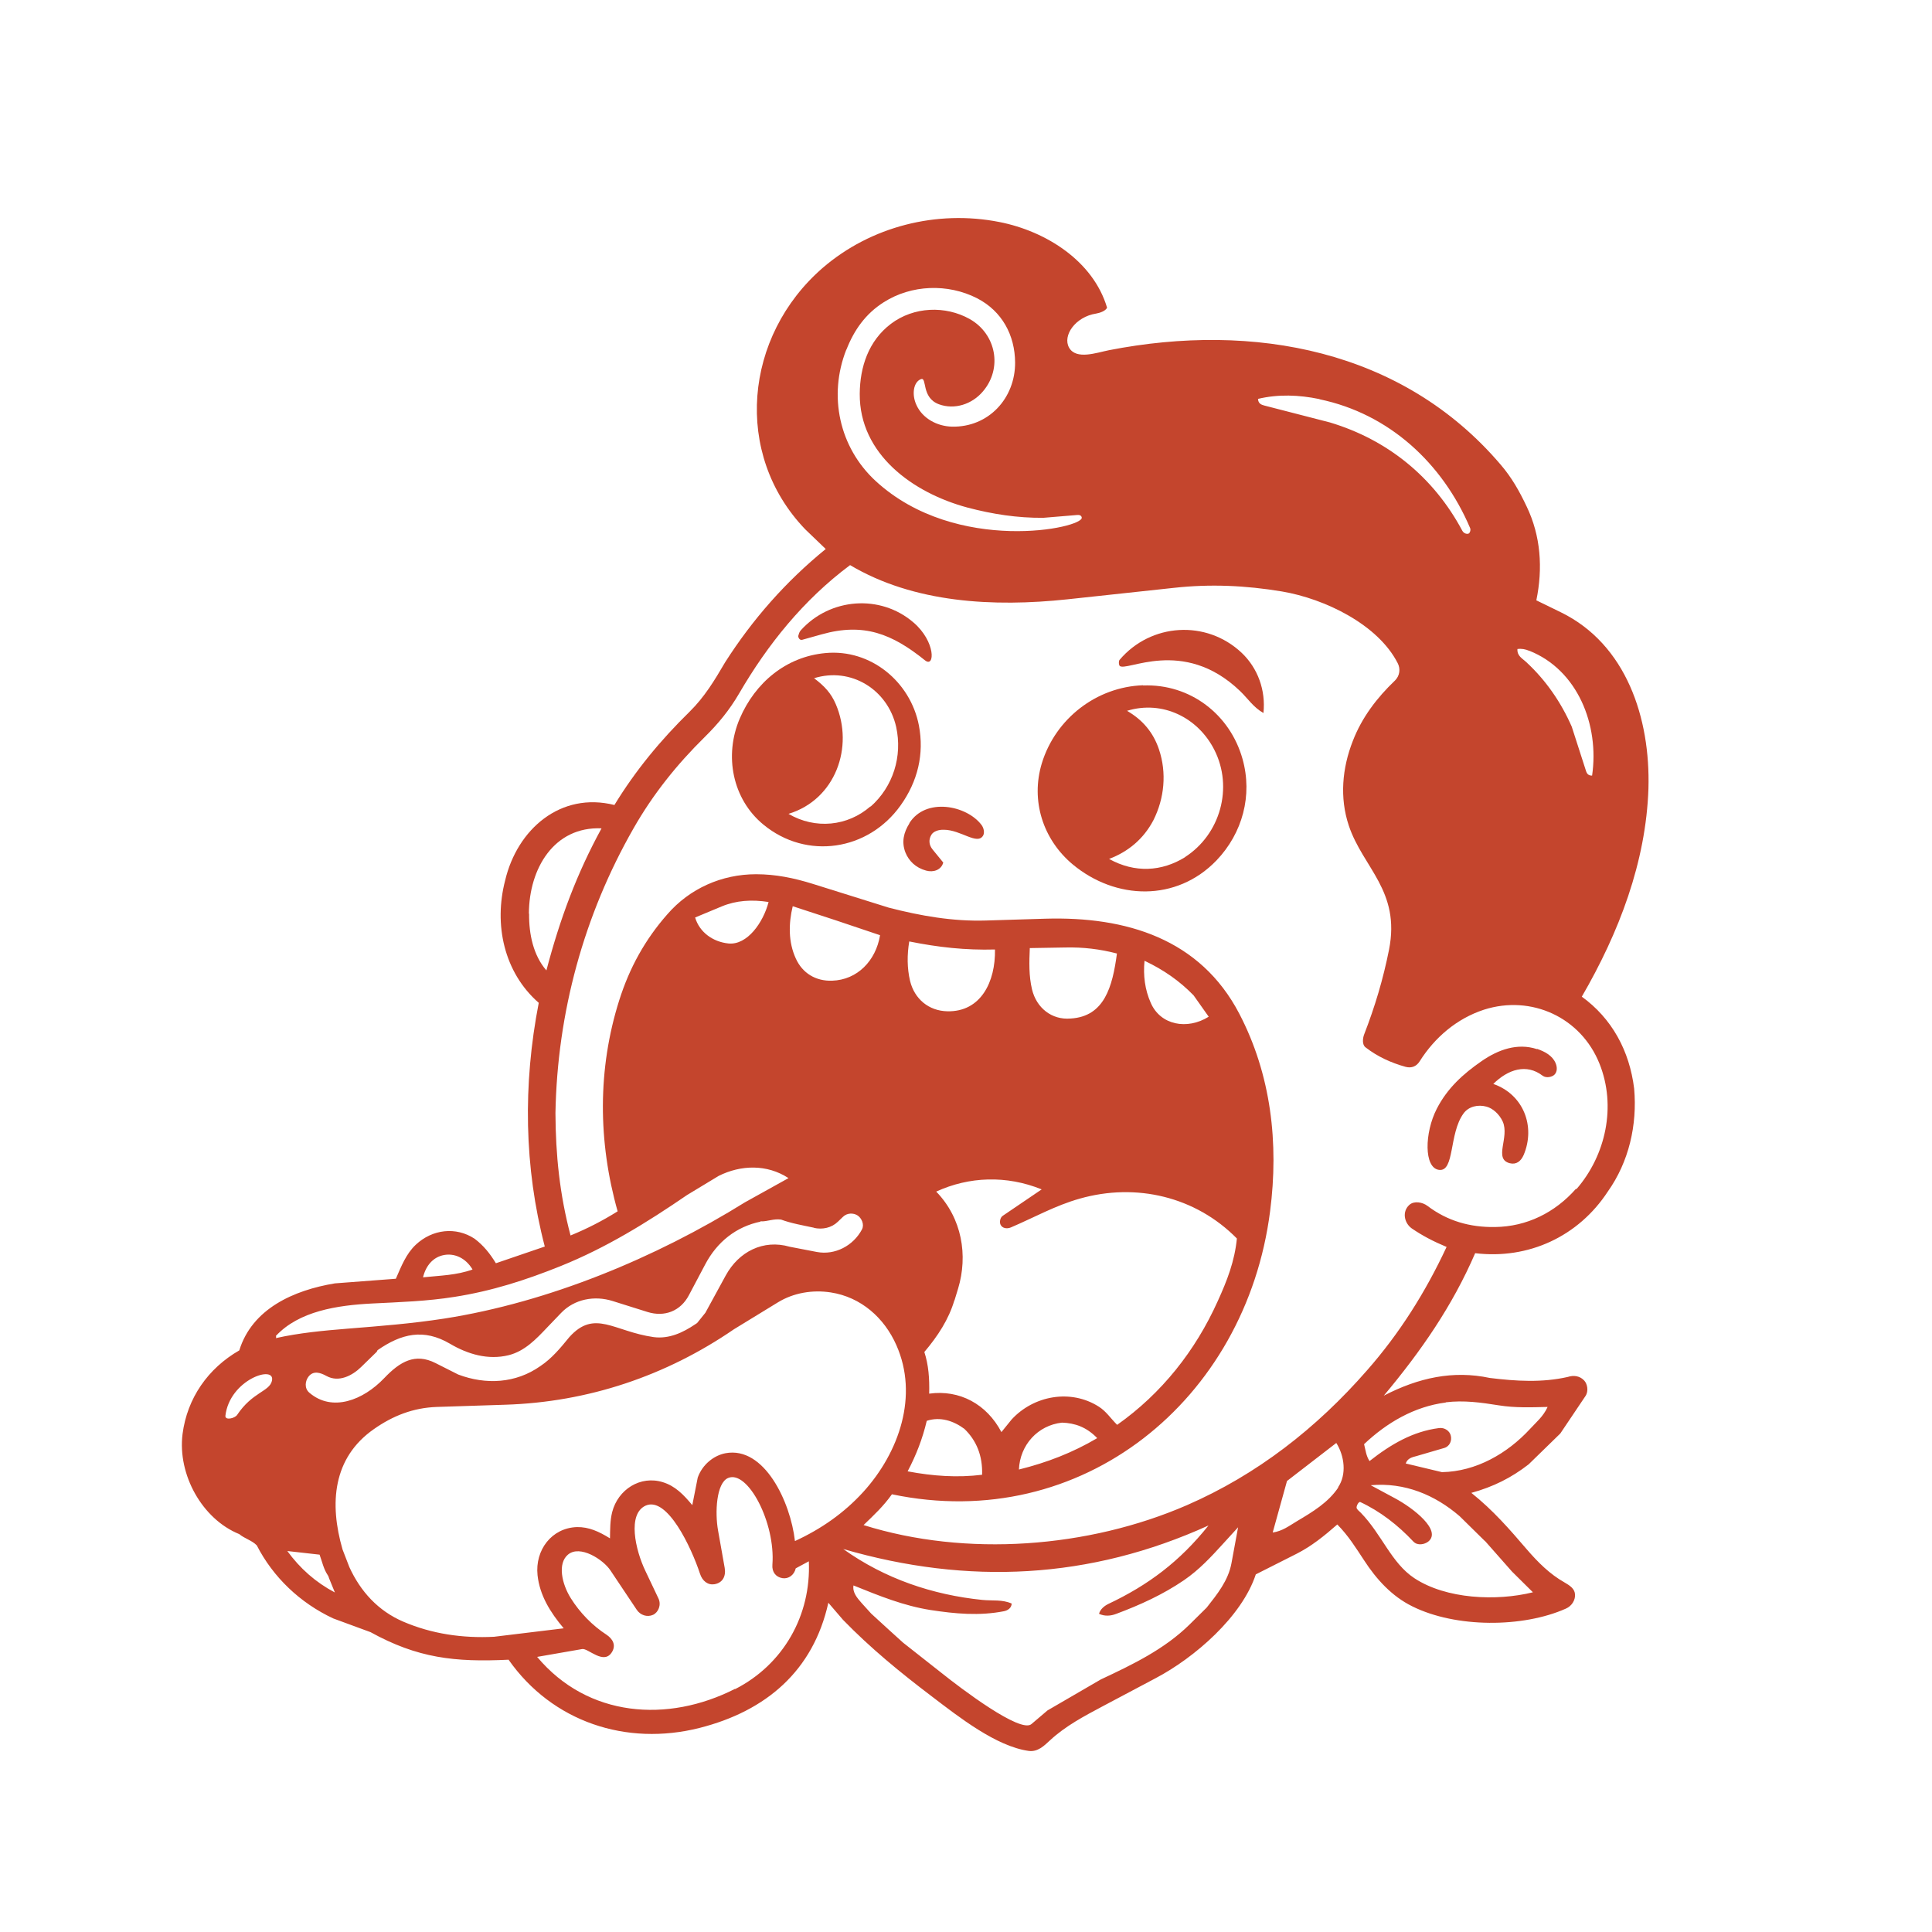
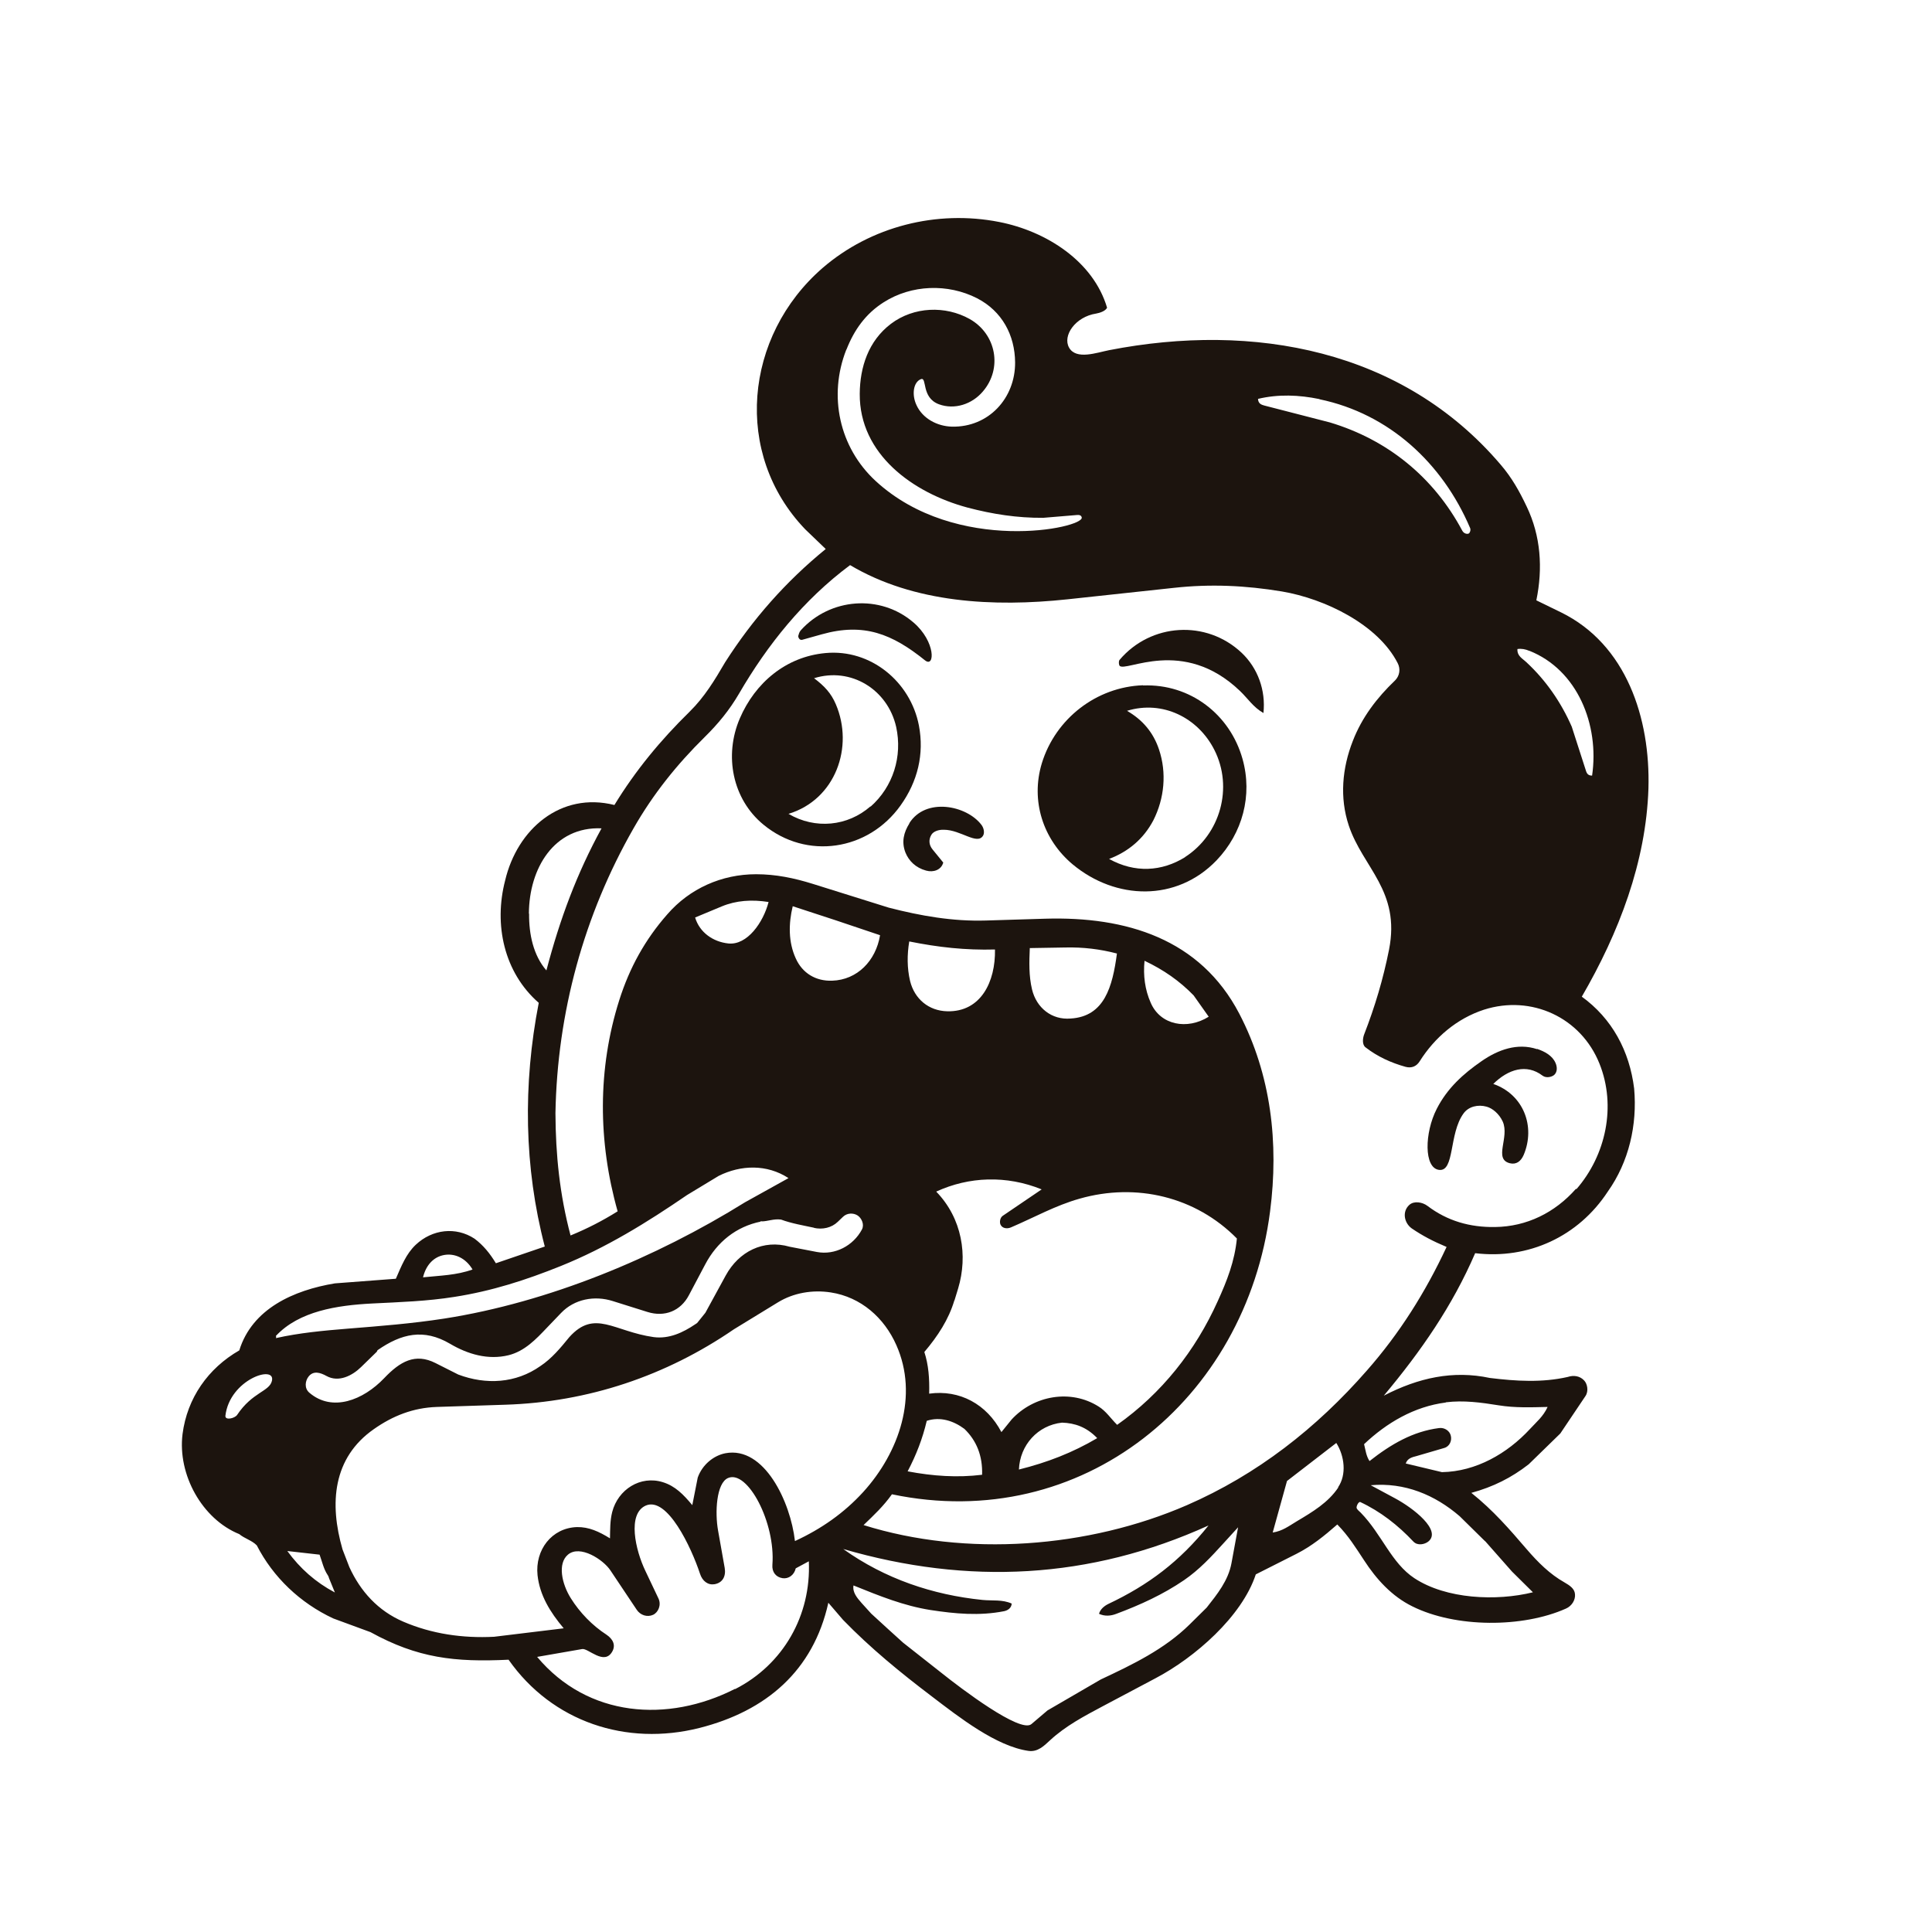
<svg xmlns="http://www.w3.org/2000/svg" viewBox="0 0 96 96">
  <defs>
    <style>
      .cls-1 {
-         fill: #c4452d;
+         fill: #1c140e;
      }
    </style>
  </defs>
  <path class="cls-1" d="M78.59,49.54c1.86-3.2,3.2-6.71,3.32-10.36.1-3.5-1.1-7.16-4.34-8.75l-1.23-.6c.33-1.6.22-3.2-.48-4.66-.36-.76-.74-1.44-1.3-2.09-4.87-5.71-12.27-7.08-19.45-5.68-.61.12-1.64.5-1.99-.13-.33-.59.31-1.53,1.35-1.69.17-.03.46-.12.54-.29-.68-2.3-3.01-3.8-5.36-4.26-3.1-.61-6.38.22-8.77,2.28-3.91,3.39-4.46,9.25-.87,12.99l1.02.98c-1.99,1.62-3.64,3.5-5,5.63-.52.89-1.02,1.72-1.76,2.45-1.44,1.41-2.69,2.92-3.74,4.64-2.67-.67-4.83,1.2-5.43,3.75-.57,2.19-.06,4.57,1.67,6.08-.79,4.06-.73,8.17.3,12.11l-2.43.83c-.29-.48-.62-.89-1.06-1.22-.93-.61-2.1-.47-2.92.3-.48.45-.72,1.07-.99,1.69l-3.03.23c-2.05.34-4.11,1.26-4.75,3.33-1.55.89-2.59,2.37-2.82,4.16-.25,2.01.97,4.22,2.82,4.97.26.22.63.31.87.56.81,1.58,2.15,2.86,3.8,3.63l1.85.68c2.34,1.29,4.18,1.5,6.86,1.37,2.17,3.09,5.85,4.31,9.49,3.39,3.31-.84,5.65-2.84,6.4-6.22l.73.85c1.37,1.41,2.85,2.62,4.42,3.81,1.35,1.03,3.19,2.47,4.79,2.7.46.07.78-.25,1.08-.53.77-.71,1.68-1.19,2.6-1.68l2.64-1.4c1.94-1.02,4.29-3.06,4.98-5.16l2.02-1.02c.75-.38,1.38-.89,2.03-1.46.56.57.92,1.16,1.33,1.78.61.94,1.38,1.79,2.4,2.29,2.15,1.07,5.48,1.07,7.63.11.3-.13.48-.44.45-.72-.02-.27-.26-.43-.52-.58-.73-.41-1.32-1-1.88-1.65-.85-.99-1.66-1.93-2.75-2.8,1.09-.3,1.99-.75,2.85-1.42l1.57-1.53,1.25-1.86c.17-.25.09-.61-.06-.77-.21-.23-.52-.28-.82-.18-1.28.29-2.56.21-3.87.05-1.83-.39-3.55-.01-5.27.88,1.85-2.21,3.41-4.46,4.54-7.08,2.65.32,5.13-.83,6.59-3.06,1.05-1.48,1.47-3.31,1.31-5.12-.23-1.86-1.09-3.48-2.62-4.58ZM76,32.34c2.38.95,3.48,3.67,3.11,6.2-.25,0-.28-.16-.34-.35l-.67-2.08c-.53-1.21-1.28-2.3-2.25-3.2-.21-.2-.47-.31-.45-.66.21-.03.4.01.59.09ZM65.57,19.84c3.46.72,6.11,3.18,7.48,6.4.04.1-.01.24-.07.27-.07.04-.24.01-.32-.14-1.42-2.66-3.71-4.52-6.58-5.38l-3.26-.84c-.15-.04-.3-.1-.31-.33,1.01-.24,2.03-.2,3.05.01ZM42.06,17.37c.38-.97.95-1.78,1.85-2.35,1.38-.88,3.19-.94,4.64-.2,1.24.64,1.88,1.83,1.89,3.19.01,1.78-1.32,3.23-3.14,3.19-.74-.02-1.46-.41-1.76-1.07-.25-.53-.15-1.15.22-1.29.32-.12,0,.92.9,1.25.77.28,1.64,0,2.18-.64.98-1.14.67-2.85-.66-3.6-1.2-.67-2.77-.62-3.91.24-1.12.85-1.54,2.15-1.55,3.48-.02,3,2.64,4.92,5.35,5.65,1.25.33,2.48.52,3.77.51l1.68-.14c.12-.01.21.02.23.12.14.53-6.23,1.88-10.24-1.81-1.81-1.67-2.36-4.23-1.46-6.52ZM26.28,45.4c.01-2.26,1.26-4.34,3.61-4.24-1.23,2.25-2.06,4.48-2.74,7.06-.65-.75-.87-1.8-.86-2.82ZM22.07,62.36c.5-.09,1.06.13,1.41.72-.8.29-1.61.3-2.46.39.14-.58.5-1.01,1.05-1.11ZM13.51,68.62c-.13.53-.97.55-1.73,1.69-.12.17-.6.28-.58.04.21-1.81,2.52-2.56,2.31-1.73ZM13.71,66.38c1.15-1.23,3.03-1.52,4.78-1.61,1.39-.07,2.72-.11,4.1-.33,1.85-.29,3.53-.83,5.27-1.53,2.26-.91,4.28-2.16,6.28-3.53l1.57-.95c1.1-.55,2.4-.59,3.47.11l-2.16,1.2c-4.44,2.76-9.76,4.97-14.95,5.78-1.62.25-3.17.37-4.79.5-1.23.1-2.41.21-3.57.47,0-.02.03-.06,0-.1ZM34.54,45.59l1.32-.55c.72-.3,1.5-.35,2.33-.22-.26,1.01-1.06,2.16-2,2.06-.76-.08-1.43-.55-1.65-1.29ZM41.35,48.73c-.81.03-1.48-.37-1.81-1.11-.37-.81-.36-1.72-.15-2.59l2.14.7,2.2.74c-.21,1.27-1.13,2.22-2.38,2.26ZM40.43,61.01c.44.1.89,0,1.2-.3l.25-.24c.21-.21.53-.21.74-.07.19.13.34.44.21.69-.43.81-1.34,1.29-2.24,1.12l-1.35-.26c-1.31-.38-2.53.24-3.18,1.43l-1.01,1.85-.41.51-.09.06c-.62.42-1.31.74-2.07.64-1.98-.28-2.93-1.4-4.19,0-.44.54-.88,1.07-1.44,1.44-1.22.86-2.7.94-4.08.42l-1.13-.57c-1.01-.51-1.76-.08-2.55.75-1.05,1.1-2.58,1.69-3.71.73-.27-.22-.22-.6-.04-.82.24-.29.57-.19.88-.02.61.34,1.29-.02,1.72-.44l.78-.76.04-.08c1.18-.82,2.29-1.09,3.6-.32.88.52,1.89.82,2.91.57.8-.2,1.36-.79,1.91-1.37l.7-.73c.66-.69,1.66-.88,2.57-.59l1.72.54c.86.27,1.65-.05,2.06-.83l.81-1.53c.59-1.12,1.54-1.88,2.76-2.13,0-.03.02-.04.04-.01.31,0,.61-.14.97-.09.51.19,1.1.29,1.66.41ZM14.28,77.07l1.6.18c.13.36.2.71.4,1.01.04.05.06.13.07.16l.29.71c-.96-.51-1.73-1.19-2.37-2.07ZM36.52,83.92c-3.34,1.7-7.31,1.42-9.83-1.59l2.24-.39c.3-.05,1.09.83,1.49.13.19-.33.03-.63-.28-.84-.71-.46-1.33-1.1-1.78-1.82-.45-.72-.66-1.72-.14-2.16.6-.51,1.76.25,2.11.78l1.31,1.96c.18.27.52.38.81.25.26-.12.42-.49.27-.81l-.65-1.37c-.5-1.04-.91-2.84.02-3.25,1.07-.46,2.26,2.08,2.69,3.38.12.38.4.58.72.53.41-.07.58-.4.51-.81l-.33-1.86c-.16-.89-.09-2.36.5-2.61.97-.41,2.36,2.22,2.2,4.31-.03.36.17.62.51.67.29.04.57-.15.65-.49l.65-.35c.12,2.69-1.27,5.13-3.66,6.35ZM39.5,76.57c-.22-1.94-1.52-4.72-3.45-4.36-.58.11-1.15.56-1.38,1.21l-.27,1.37c-.44-.53-.85-.95-1.46-1.14-1.12-.35-2.23.36-2.52,1.48-.11.44-.1.84-.11,1.31-.55-.34-1.05-.57-1.64-.56-1.26.04-2.09,1.14-1.96,2.39.11,1,.62,1.83,1.3,2.64l-3.46.42c-1.56.08-3.09-.14-4.51-.75-1.26-.54-2.13-1.51-2.68-2.71l-.34-.88c-.66-2.28-.49-4.55,1.56-5.98.94-.66,1.95-1.06,3.13-1.1l3.4-.11c4.11-.13,7.98-1.43,11.36-3.75l2.19-1.34c.77-.47,1.71-.63,2.62-.49,1.5.23,2.66,1.26,3.26,2.62,1.11,2.5.15,5.32-1.65,7.3-.95,1.04-2.08,1.83-3.38,2.43ZM61.19,77.68c-.16.86-.71,1.54-1.23,2.2l-.85.84c-1.25,1.23-2.83,1.99-4.41,2.73l-2.65,1.54-.8.68c-.55.47-3.51-1.78-4.45-2.53l-1.93-1.52-.75-.68-.83-.76-.48-.53c-.22-.25-.46-.53-.4-.87,1.31.53,2.5,1.01,3.82,1.22,1.24.19,2.43.3,3.66.06.19-.04.37-.16.38-.38-.47-.21-.94-.13-1.45-.18-2.47-.25-4.85-1.05-6.92-2.53,6.2,1.8,12.25,1.51,18.15-1.17-1.43,1.79-2.99,2.96-4.98,3.9-.2.1-.4.26-.46.49.28.13.58.11.86,0,1.18-.44,2.32-.96,3.36-1.67.76-.52,1.35-1.16,1.96-1.83l.73-.8-.33,1.79ZM66.5,73.91c-.5.75-1.27,1.21-2.06,1.68-.4.24-.72.49-1.2.56l.71-2.56,2.45-1.89c.41.65.52,1.57.09,2.2ZM73.78,76.56l1.35,1.53,1.04,1.03c-1.82.45-4.31.34-5.89-.7-1.15-.76-1.61-2.17-2.66-3.25-.08-.08-.19-.16-.21-.24-.02-.07.07-.29.17-.3,1.01.47,1.89,1.16,2.65,1.97.21.22.56.14.74,0,.68-.55-.73-1.66-1.67-2.16l-1.19-.64c1.69-.15,3.19.48,4.42,1.54l1.27,1.25ZM71.84,69.68c.89-.11,1.76.01,2.63.15.81.13,1.59.1,2.43.08-.22.48-.55.74-.88,1.1-1.12,1.21-2.67,2.11-4.37,2.14l-1.8-.43c.09-.26.31-.31.54-.37l1.37-.4c.28-.08.39-.37.33-.61-.05-.23-.3-.42-.59-.38-1.3.17-2.38.8-3.45,1.64-.17-.27-.19-.52-.27-.84,1.12-1.06,2.49-1.87,4.06-2.07ZM78.31,59.07c-1.05,1.19-2.45,1.88-4.02,1.9-1.25.02-2.37-.3-3.36-1.05-.25-.19-.67-.26-.9-.05-.37.33-.26.9.12,1.17.53.36,1.04.63,1.73.92-1.05,2.25-2.34,4.3-3.96,6.14-2.5,2.86-5.45,5.17-8.94,6.69-4.9,2.13-10.97,2.59-16.07.99.54-.52.98-.93,1.41-1.53,9.45,1.98,17.59-4.69,18.79-14.06.44-3.39.05-6.79-1.53-9.82-1.94-3.72-5.62-4.84-9.65-4.72l-2.94.09c-1.65.05-3.24-.23-4.83-.64l-3.77-1.18c-.93-.29-1.84-.48-2.82-.48-1.71,0-3.3.71-4.41,1.99-1.11,1.26-1.88,2.66-2.39,4.27-1.08,3.41-1.06,7.02-.08,10.49-.75.47-1.51.86-2.34,1.2-.54-2.04-.74-4-.75-6.08.09-4.99,1.41-9.83,3.88-14.15.97-1.7,2.15-3.17,3.53-4.53.68-.67,1.23-1.34,1.71-2.16,1.42-2.44,3.2-4.66,5.52-6.39,3.18,1.89,7.14,2.09,10.8,1.7l5.29-.57c1.82-.2,3.56-.12,5.37.18,2.13.36,4.77,1.64,5.75,3.56.15.29.1.63-.13.86-.9.86-1.65,1.84-2.1,3.01-.53,1.35-.66,2.82-.2,4.2.7,2.1,2.58,3.24,2,6.17-.29,1.46-.7,2.83-1.24,4.22-.07.19-.1.5.07.63.59.46,1.27.77,1.99.97.3.08.54-.02.7-.27.75-1.19,1.85-2.13,3.2-2.57,2.35-.75,4.82.38,5.74,2.69.84,2.1.32,4.54-1.15,6.23ZM47.43,64.61l.18-.59c.49-1.63.2-3.48-1.09-4.81,1.63-.75,3.49-.82,5.24-.11l-1.93,1.31c-.15.1-.17.34-.11.45.09.18.32.21.51.13,1.15-.49,2.21-1.09,3.42-1.43,2.81-.8,5.76-.1,7.81,1.98-.11,1.13-.49,2.1-.95,3.11-1.11,2.47-2.79,4.59-5,6.15-.33-.33-.55-.68-.92-.91-1.39-.88-3.22-.55-4.32.64l-.51.63c-.73-1.39-2.08-2.12-3.59-1.91.02-.75-.03-1.43-.24-2.07.67-.79,1.21-1.62,1.49-2.56M51.16,47.11l1.78-.03c.88-.02,1.72.08,2.56.3-.22,1.65-.62,3.13-2.3,3.23-.94.08-1.7-.53-1.92-1.45-.16-.67-.14-1.36-.11-2.05ZM56.87,47.74c.95.45,1.74,1,2.44,1.72l.75,1.06c-1.07.67-2.4.42-2.88-.69-.29-.65-.38-1.36-.31-2.08ZM54.52,71.46c-1.22.72-2.48,1.21-3.89,1.56.05-1.22.94-2.2,2.14-2.33.64.02,1.22.22,1.75.77ZM47.07,50.25c-.92-.02-1.63-.61-1.85-1.51-.15-.64-.15-1.3-.04-1.96,1.44.29,2.79.44,4.26.4.03,1.6-.7,3.11-2.37,3.07ZM46.05,70.6c.67-.22,1.33,0,1.87.4.6.58.91,1.33.88,2.28-1.22.15-2.43.07-3.7-.17.43-.82.74-1.62.95-2.51Z" />
  <path class="cls-1" d="M76.37,52.13c-.97-.32-1.93.03-2.74.59-.93.64-1.72,1.36-2.24,2.38-.61,1.19-.64,2.93.11,3.03.79.11.49-1.8,1.22-2.8.25-.35.72-.46,1.15-.34.29.08.62.35.8.74.35.79-.47,1.86.35,2.07.32.08.55-.09.69-.41.6-1.42-.01-3.01-1.51-3.53.74-.73,1.65-1.02,2.45-.41.19.14.48.06.59-.05.15-.15.14-.39.05-.59-.16-.36-.53-.56-.91-.69Z" />
  <path class="cls-1" d="M55.63,32.79c-.06.08-.03.25,0,.29.29.35,3.15-1.46,5.98,1.25.4.38.66.81,1.17,1.1.12-1.13-.28-2.23-1.08-2.99-1.76-1.66-4.52-1.48-6.07.35Z" />
  <path class="cls-1" d="M39.83,31.8l1-.28c2.1-.59,3.5-.02,5.13,1.29.5.4.54-.93-.57-1.88-1.65-1.42-4.15-1.22-5.6.39-.08.09-.1.2-.12.26-.03.07.06.24.16.21Z" />
  <path class="cls-1" d="M45.19,40.91c-.29.46-.4.93-.2,1.45.17.42.51.76,1.03.9.36.1.75-.03.85-.4l-.53-.65c-.19-.23-.2-.5-.06-.73.1-.17.36-.26.62-.25.84,0,1.66.78,1.95.29.08-.14.04-.37-.08-.53-.74-.98-2.78-1.38-3.59-.08Z" />
  <path class="cls-1" d="M56.8,34.05c-2.32.08-4.35,1.66-5.03,3.87-.57,1.87.06,3.8,1.53,5.03,2.14,1.78,5.16,1.87,7.15-.2,1.29-1.35,1.8-3.23,1.29-5.04-.62-2.21-2.6-3.74-4.94-3.65ZM58.89,42.59c-1.16.72-2.5.8-3.78.09.95-.36,1.71-.99,2.2-1.92.55-1.09.67-2.36.28-3.52-.28-.84-.81-1.47-1.59-1.92,1.77-.54,3.53.34,4.34,1.94.95,1.87.3,4.2-1.46,5.33Z" />
  <path class="cls-1" d="M45.66,36.05c-.42-2.18-2.4-3.81-4.64-3.6-1.97.18-3.5,1.48-4.26,3.25-.79,1.84-.37,4.01,1.18,5.28,2.14,1.76,5.2,1.3,6.81-.96.85-1.19,1.18-2.55.91-3.97ZM43.25,40.07c-1.13.99-2.74,1.15-4.07.37,2.34-.71,3.26-3.33,2.35-5.45-.23-.54-.56-.9-1.08-1.29,1.83-.57,3.66.56,4.08,2.42.32,1.46-.15,2.97-1.27,3.96Z" />
</svg>
